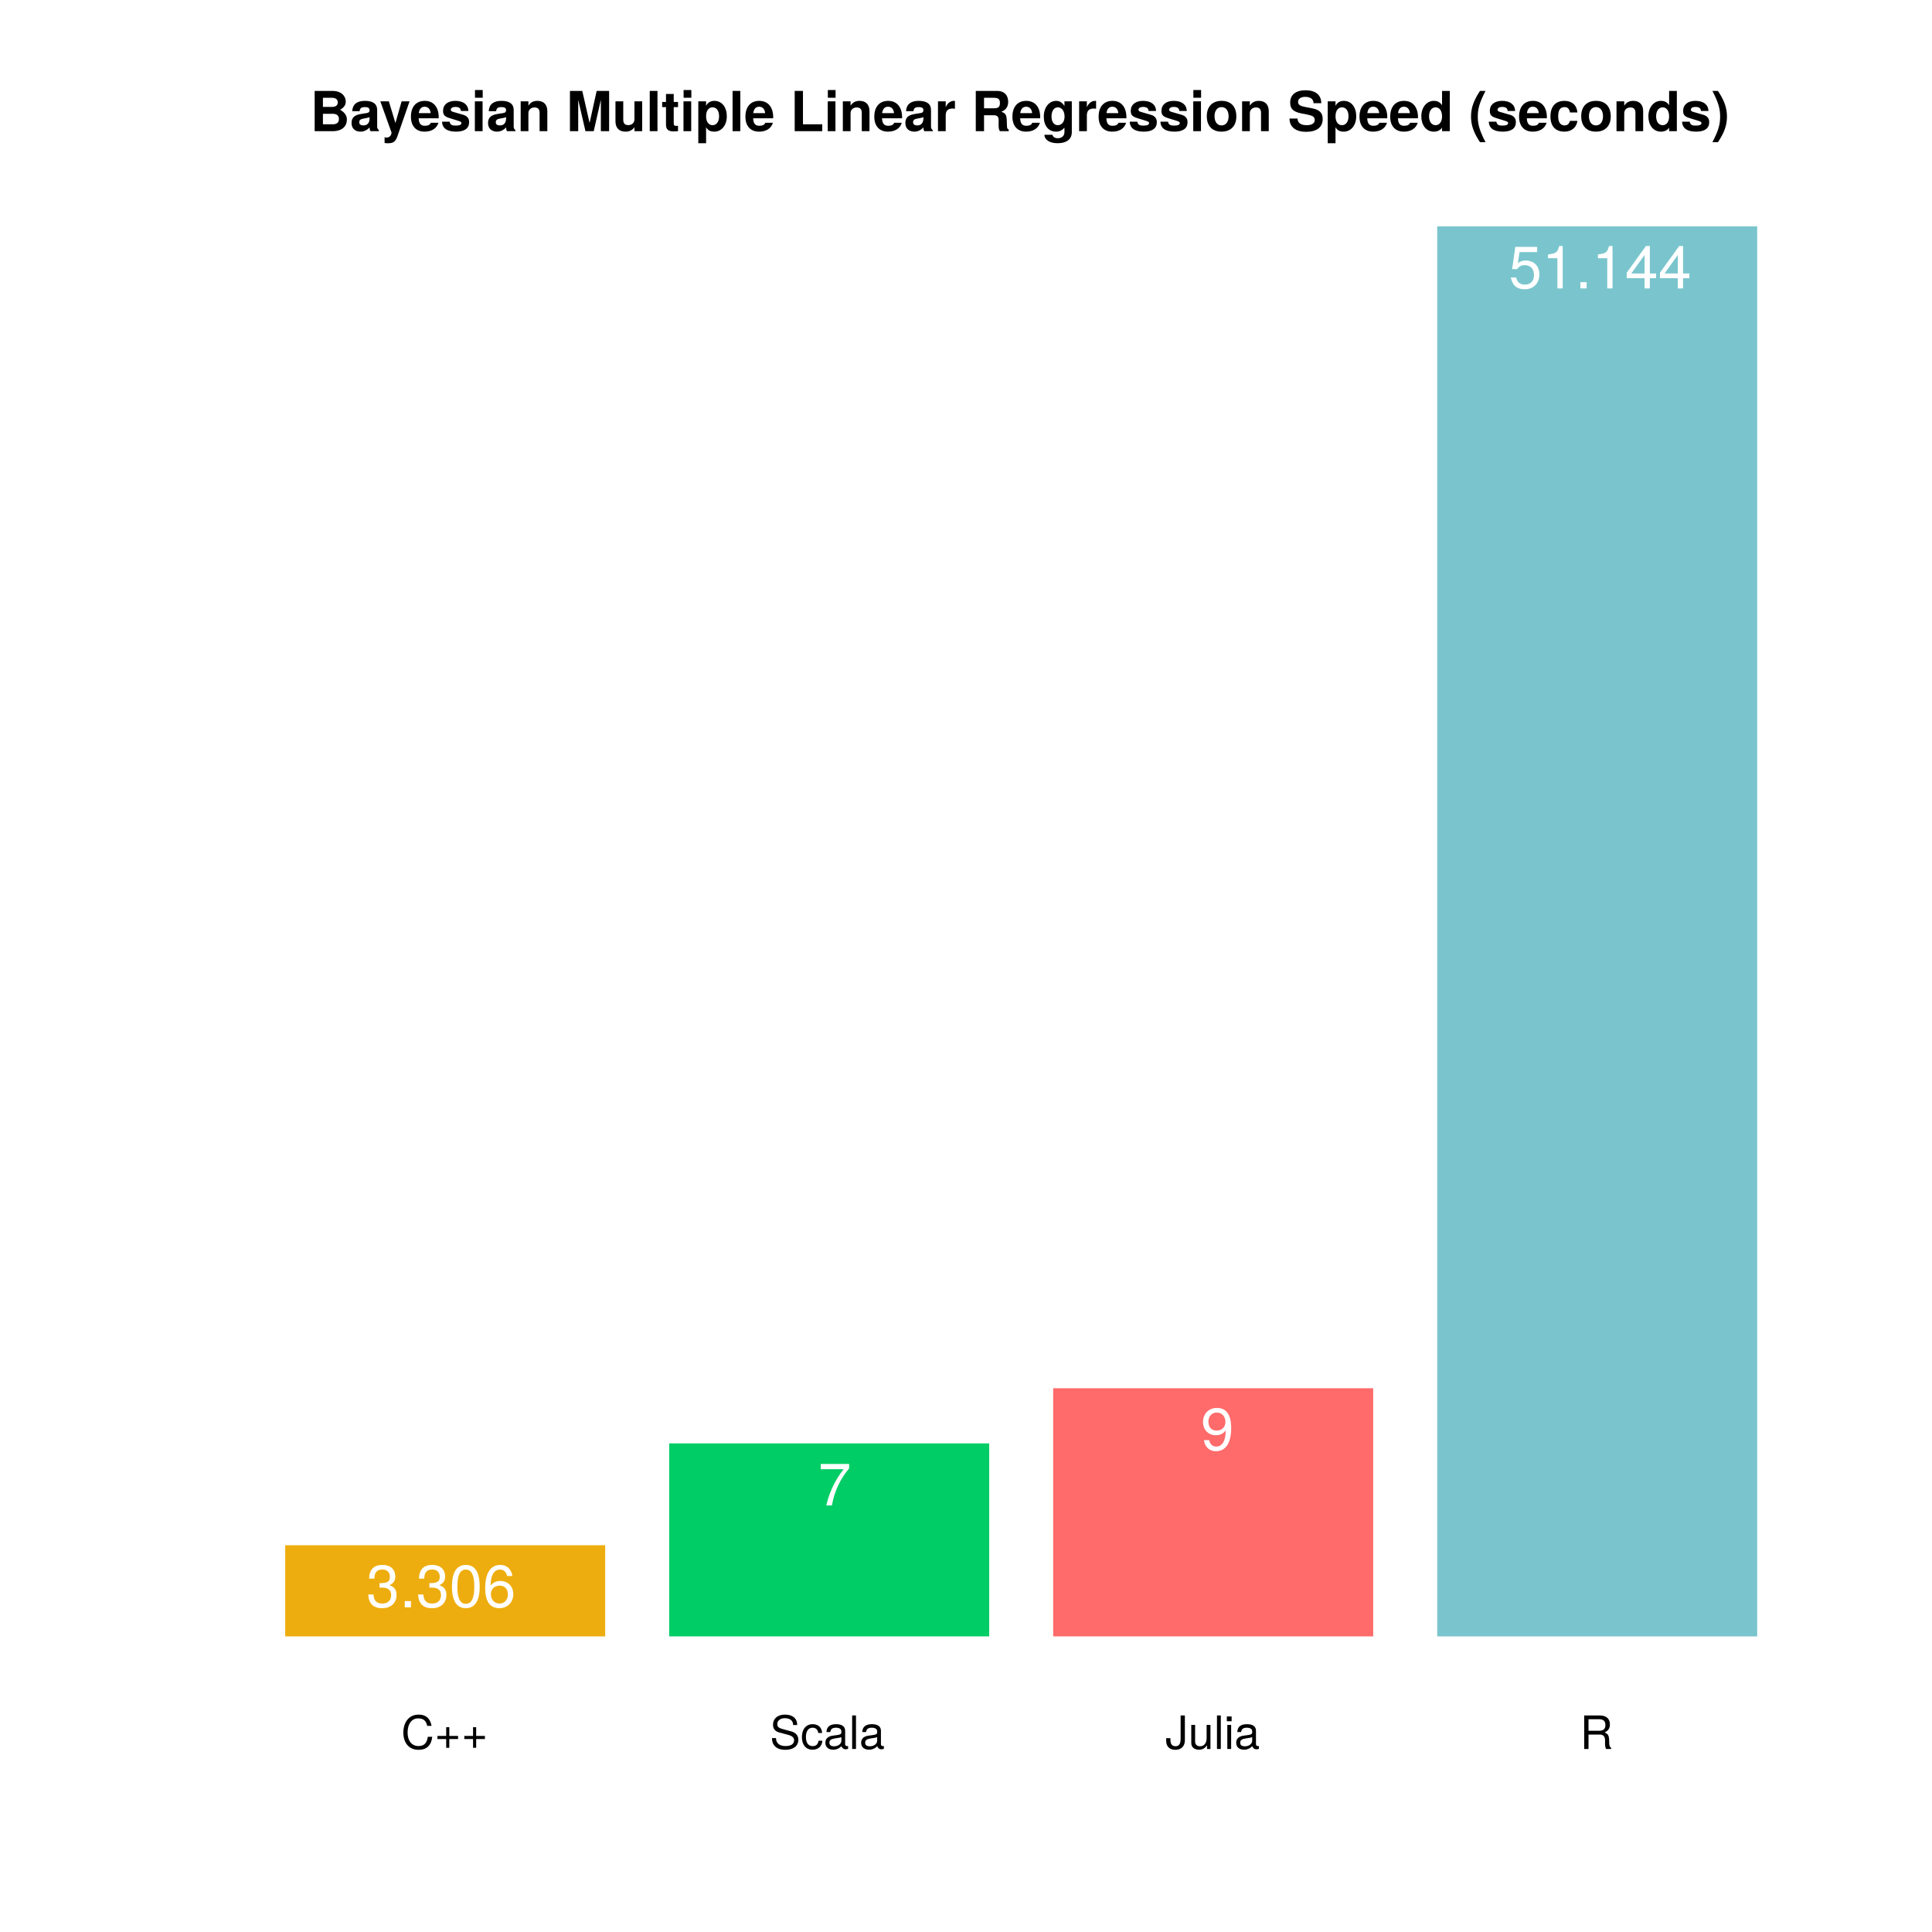
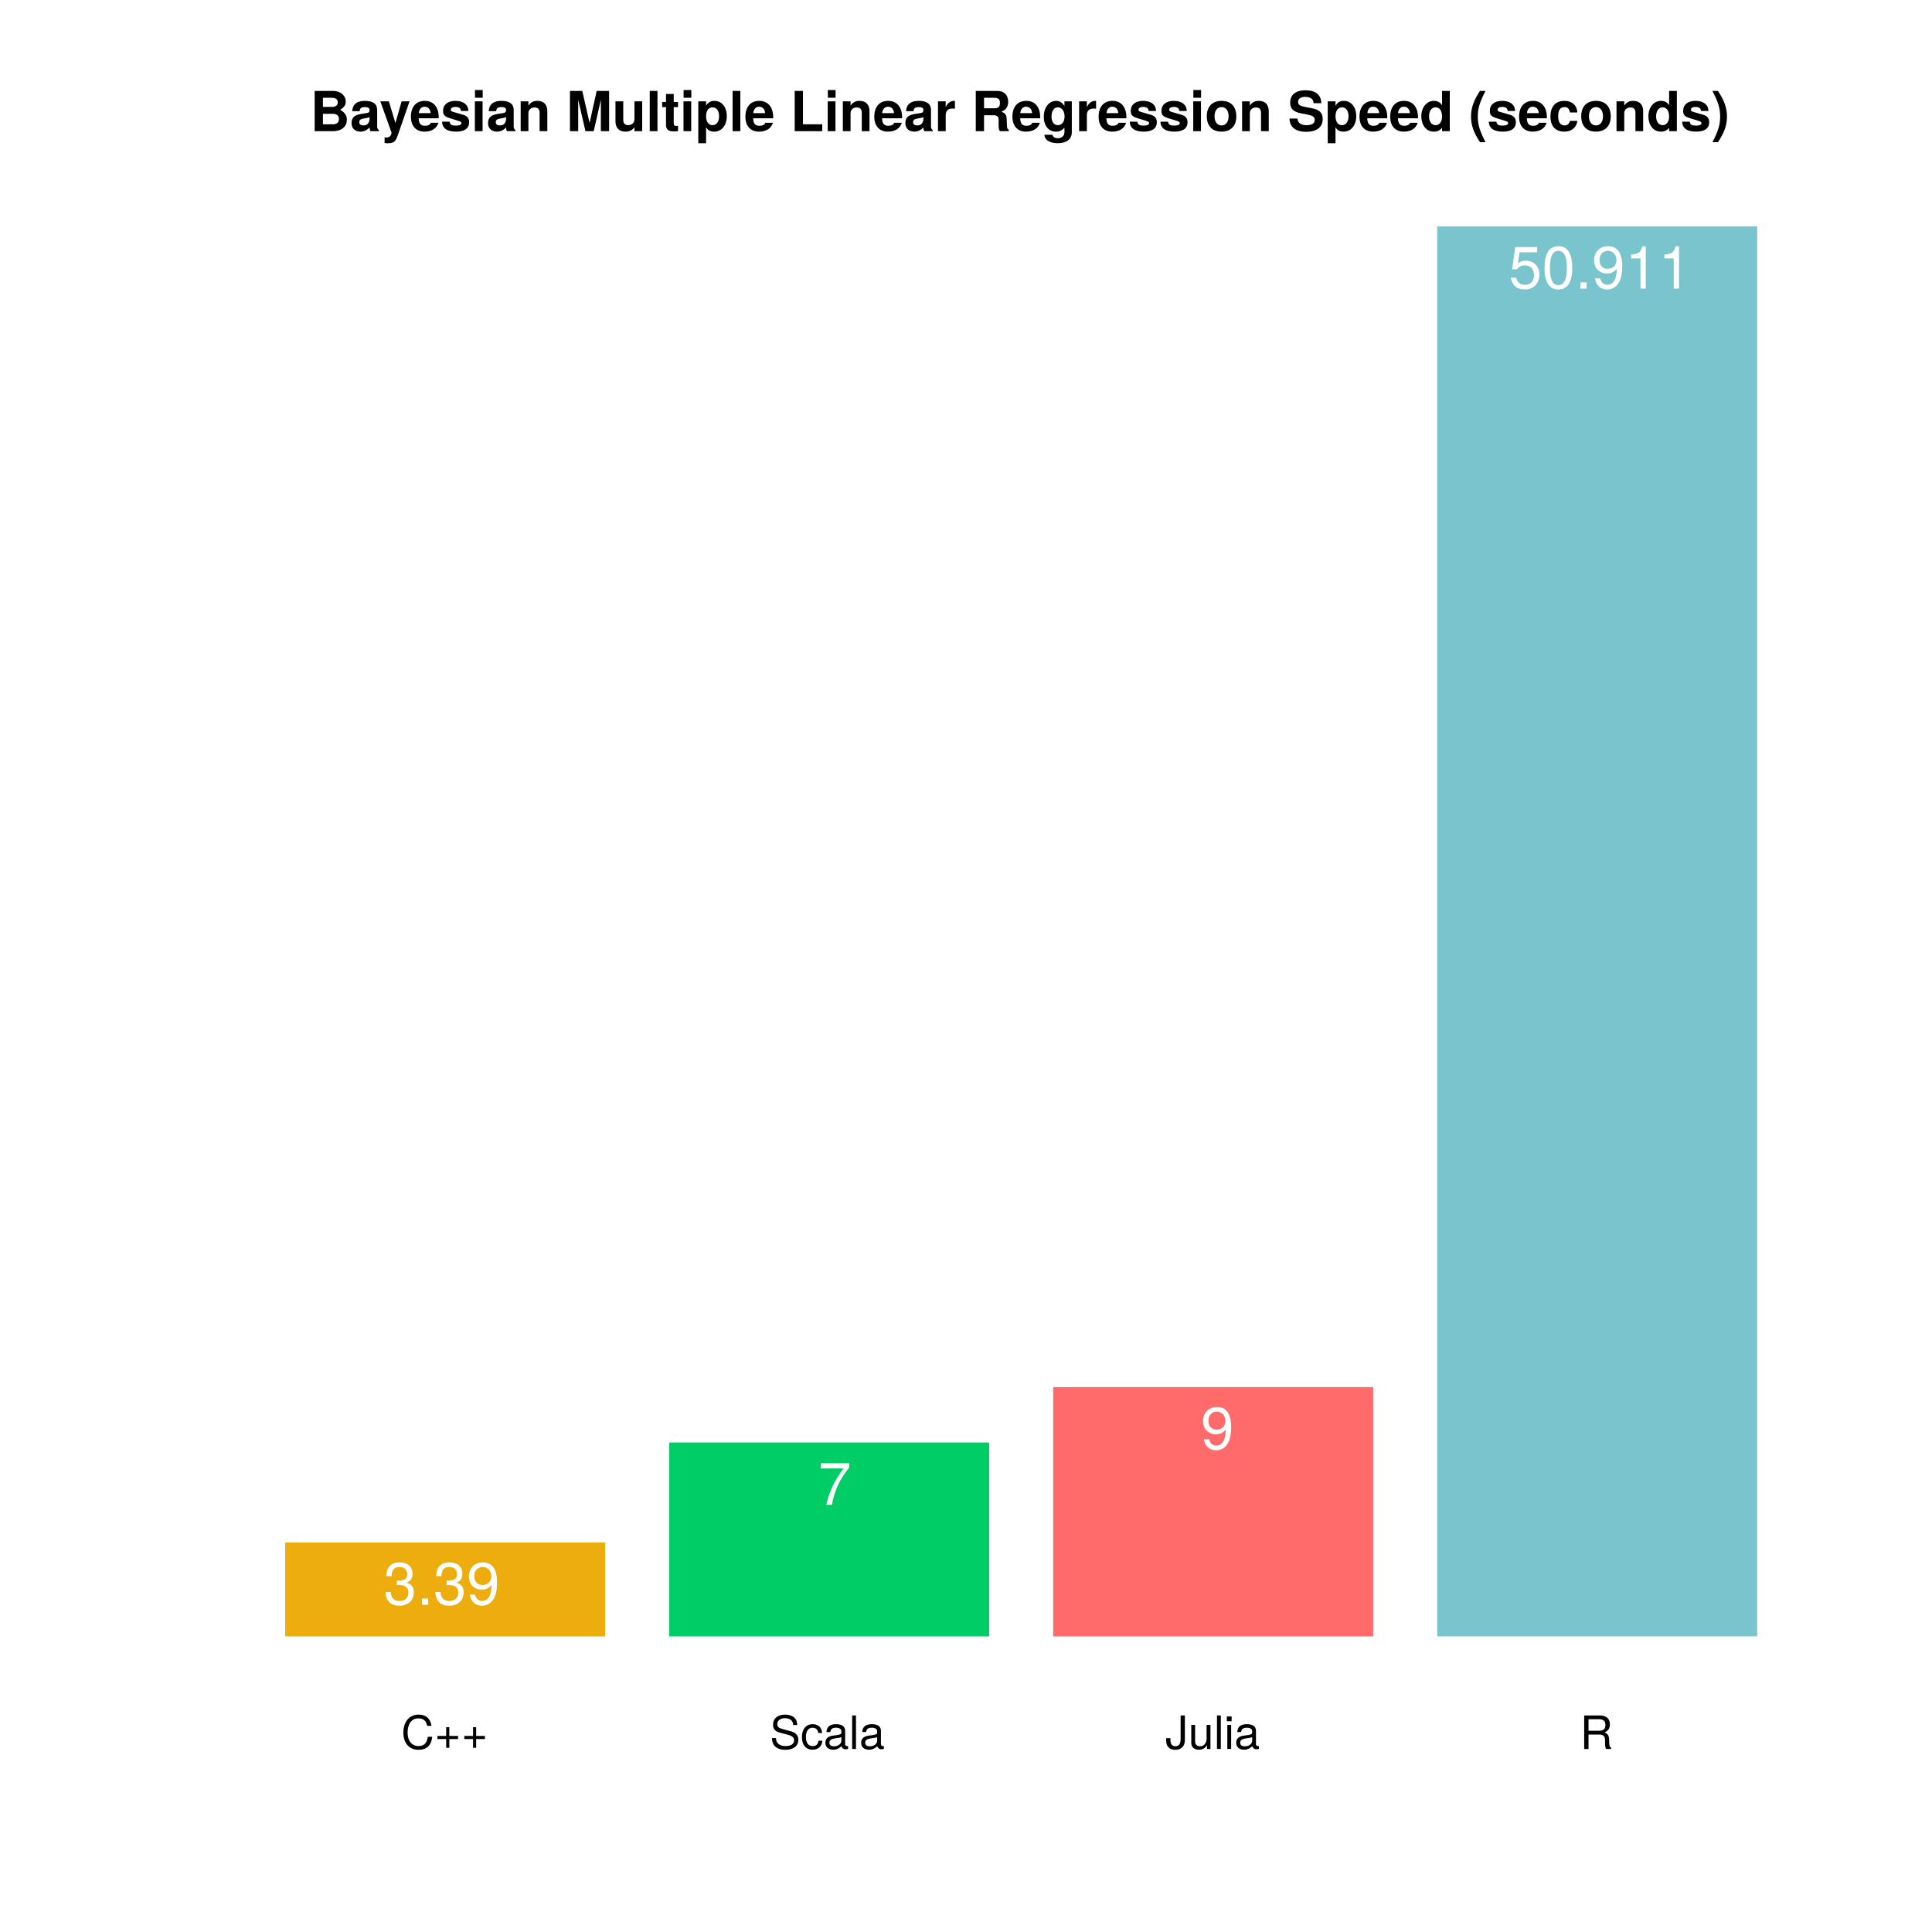
<svg xmlns="http://www.w3.org/2000/svg" xmlns:xlink="http://www.w3.org/1999/xlink" width="504pt" height="504pt" viewBox="0 0 504 504" version="1.1">
  <defs>
    <g>
      <symbol overflow="visible" id="glyph0-0">
        <path style="stroke:none;" d="" />
      </symbol>
      <symbol overflow="visible" id="glyph0-1">
        <path style="stroke:none;" d="M 8.125 -3.188 L 6.969 -3.188 C 6.703 -1.531 6.016 -0.766 4.531 -0.766 C 2.797 -0.766 1.688 -2.094 1.688 -4.281 C 1.688 -6.531 2.75 -7.984 4.438 -7.984 C 5.812 -7.984 6.531 -7.375 6.797 -6.031 L 7.938 -6.031 C 7.594 -7.953 6.484 -8.969 4.578 -8.969 C 1.922 -8.969 0.578 -6.828 0.578 -4.266 C 0.578 -1.719 1.953 0.219 4.531 0.219 C 6.656 0.219 7.859 -0.906 8.125 -3.188 Z M 8.125 -3.188 " />
      </symbol>
      <symbol overflow="visible" id="glyph0-2">
        <path style="stroke:none;" d="M 6.188 -2.594 L 6.188 -3.406 L 3.906 -3.406 L 3.906 -5.688 L 3.094 -5.688 L 3.094 -3.406 L 0.812 -3.406 L 0.812 -2.594 L 3.094 -2.594 L 3.094 -0.312 L 3.906 -0.312 L 3.906 -2.594 Z M 6.188 -2.594 " />
      </symbol>
      <symbol overflow="visible" id="glyph0-3">
        <path style="stroke:none;" d="M 7.453 -2.406 C 7.453 -3.484 6.781 -4.266 5.594 -4.594 L 3.391 -5.188 C 2.344 -5.453 1.953 -5.812 1.953 -6.484 C 1.953 -7.375 2.734 -8.031 3.906 -8.031 C 5.297 -8.031 6.094 -7.391 6.094 -6.25 L 7.156 -6.25 C 7.156 -7.969 5.969 -8.969 3.953 -8.969 C 2.031 -8.969 0.844 -7.906 0.844 -6.328 C 0.844 -5.25 1.406 -4.578 2.562 -4.281 L 4.734 -3.703 C 5.828 -3.422 6.344 -2.969 6.344 -2.297 C 6.344 -1.328 5.609 -0.766 4.109 -0.766 C 2.453 -0.766 1.625 -1.594 1.625 -2.844 L 0.578 -2.844 C 0.578 -0.781 1.969 0.219 4.031 0.219 C 6.25 0.219 7.453 -0.844 7.453 -2.406 Z M 7.453 -2.406 " />
      </symbol>
      <symbol overflow="visible" id="glyph0-4">
        <path style="stroke:none;" d="M 5.719 -2.156 L 4.719 -2.156 C 4.547 -1.156 4.031 -0.75 3.188 -0.75 C 2.078 -0.75 1.422 -1.594 1.422 -3.078 C 1.422 -4.656 2.062 -5.547 3.156 -5.547 C 4 -5.547 4.531 -5.047 4.641 -4.172 L 5.656 -4.172 C 5.531 -5.719 4.578 -6.469 3.172 -6.469 C 1.469 -6.469 0.375 -5.172 0.375 -3.078 C 0.375 -1.062 1.453 0.188 3.156 0.188 C 4.656 0.188 5.609 -0.719 5.719 -2.156 Z M 5.719 -2.156 " />
      </symbol>
      <symbol overflow="visible" id="glyph0-5">
        <path style="stroke:none;" d="M 6.422 -0.031 L 6.422 -0.781 C 6.312 -0.75 6.266 -0.75 6.203 -0.75 C 5.859 -0.75 5.656 -0.938 5.656 -1.25 L 5.656 -4.75 C 5.656 -5.875 4.844 -6.469 3.297 -6.469 C 1.781 -6.469 0.844 -5.875 0.781 -4.422 L 1.781 -4.422 C 1.875 -5.203 2.328 -5.547 3.266 -5.547 C 4.156 -5.547 4.672 -5.203 4.672 -4.609 L 4.672 -4.344 C 4.672 -3.922 4.422 -3.75 3.625 -3.641 C 2.203 -3.469 1.984 -3.422 1.609 -3.266 C 0.875 -2.969 0.5 -2.406 0.5 -1.625 C 0.5 -0.484 1.297 0.188 2.562 0.188 C 3.375 0.188 4.156 -0.156 4.703 -0.75 C 4.812 -0.266 5.25 0.078 5.734 0.078 C 5.938 0.078 6.094 0.062 6.422 -0.031 Z M 4.672 -2.172 C 4.672 -1.266 3.75 -0.703 2.781 -0.703 C 2 -0.703 1.547 -0.969 1.547 -1.656 C 1.547 -2.312 1.984 -2.609 3.062 -2.766 C 4.109 -2.906 4.328 -2.953 4.672 -3.109 Z M 4.672 -2.172 " />
      </symbol>
      <symbol overflow="visible" id="glyph0-6">
        <path style="stroke:none;" d="M 1.812 0 L 1.812 -8.75 L 0.812 -8.75 L 0.812 0 Z M 1.812 0 " />
      </symbol>
      <symbol overflow="visible" id="glyph0-7">
        <path style="stroke:none;" d="M 5.109 -2.25 L 5.109 -8.75 L 4 -8.75 L 4 -2.656 C 4 -1.219 3.5 -0.719 2.656 -0.719 C 1.812 -0.719 1.344 -1.281 1.344 -2.297 L 1.344 -2.812 L 0.234 -2.812 L 0.234 -2.094 C 0.234 -0.688 1.109 0.219 2.641 0.219 C 4.156 0.219 5.109 -0.734 5.109 -2.25 Z M 5.109 -2.25 " />
      </symbol>
      <symbol overflow="visible" id="glyph0-8">
        <path style="stroke:none;" d="M 5.781 0 L 5.781 -6.281 L 4.781 -6.281 L 4.781 -2.812 C 4.781 -1.531 4.109 -0.703 3.078 -0.703 C 2.281 -0.703 1.781 -1.172 1.781 -1.938 L 1.781 -6.281 L 0.781 -6.281 L 0.781 -1.531 C 0.781 -0.484 1.562 0.188 2.781 0.188 C 3.703 0.188 4.297 -0.141 4.891 -0.969 L 4.891 0 Z M 5.781 0 " />
      </symbol>
      <symbol overflow="visible" id="glyph0-9">
        <path style="stroke:none;" d="M 1.844 0 L 1.844 -6.281 L 0.844 -6.281 L 0.844 0 Z M 1.969 -7.234 L 1.969 -8.484 L 0.719 -8.484 L 0.719 -7.234 Z M 1.969 -7.234 " />
      </symbol>
      <symbol overflow="visible" id="glyph0-10">
        <path style="stroke:none;" d="M 8.141 0 L 8.141 -0.281 C 7.734 -0.562 7.625 -0.875 7.625 -2.047 C 7.594 -3.484 7.375 -3.906 6.438 -4.312 C 7.422 -4.797 7.812 -5.406 7.812 -6.406 C 7.812 -7.922 6.859 -8.75 5.141 -8.75 L 1.109 -8.75 L 1.109 0 L 2.234 0 L 2.234 -3.766 L 5.109 -3.766 C 6.094 -3.766 6.562 -3.281 6.547 -2.203 L 6.547 -1.422 C 6.531 -0.891 6.641 -0.359 6.797 0 Z M 6.641 -6.25 C 6.641 -5.219 6.125 -4.75 4.938 -4.75 L 2.234 -4.75 L 2.234 -7.766 L 4.938 -7.766 C 6.188 -7.766 6.641 -7.234 6.641 -6.25 Z M 6.641 -6.25 " />
      </symbol>
      <symbol overflow="visible" id="glyph1-0">
        <path style="stroke:none;" d="" />
      </symbol>
      <symbol overflow="visible" id="glyph1-1">
        <path style="stroke:none;" d="M 9.594 -3.031 C 9.594 -4.062 9.031 -4.891 7.844 -5.578 C 8.891 -6.234 9.297 -6.844 9.297 -7.734 C 9.297 -9.219 8.047 -10.5 5.859 -10.5 L 1.188 -10.5 L 1.188 0 L 5.906 0 C 8.359 0 9.594 -1.297 9.594 -3.031 Z M 7.219 -7.5 C 7.219 -6.734 6.688 -6.328 5.688 -6.328 L 3.344 -6.328 L 3.344 -8.703 L 5.688 -8.703 C 6.688 -8.703 7.219 -8.281 7.219 -7.5 Z M 7.516 -3.156 C 7.516 -2.281 6.969 -1.797 5.922 -1.797 L 3.344 -1.797 L 3.344 -4.531 L 5.922 -4.531 C 6.969 -4.531 7.516 -4.047 7.516 -3.156 Z M 7.516 -3.156 " />
      </symbol>
      <symbol overflow="visible" id="glyph1-2">
        <path style="stroke:none;" d="M 7.547 0 L 7.547 -0.25 C 7.188 -0.578 7.094 -0.797 7.094 -1.203 L 7.094 -5.516 C 7.094 -7.109 6 -7.906 3.906 -7.906 C 1.797 -7.906 0.703 -7.016 0.578 -5.219 L 2.516 -5.219 C 2.625 -6.016 2.953 -6.281 3.953 -6.281 C 4.719 -6.281 5.109 -6.016 5.109 -5.5 C 5.109 -4.688 4.516 -4.766 3.5 -4.594 L 2.688 -4.453 C 1.156 -4.172 0.406 -3.516 0.406 -2.109 C 0.406 -0.594 1.469 0.125 2.766 0.125 C 3.625 0.125 4.422 -0.25 5.125 -0.984 C 5.125 -0.578 5.172 -0.234 5.359 0 Z M 5.109 -3.328 C 5.109 -2.156 4.531 -1.5 3.516 -1.5 C 2.844 -1.5 2.422 -1.75 2.422 -2.328 C 2.422 -2.922 2.734 -3.141 3.578 -3.297 L 4.266 -3.422 C 4.797 -3.531 4.891 -3.562 5.109 -3.672 Z M 5.109 -3.328 " />
      </symbol>
      <symbol overflow="visible" id="glyph1-3">
        <path style="stroke:none;" d="M 7.75 -7.781 L 5.672 -7.781 L 4.062 -2.125 L 2.344 -7.781 L 0.125 -7.781 L 3.031 0.328 L 3.031 0.375 C 3.031 1.109 2.484 1.672 1.766 1.672 C 1.609 1.672 1.5 1.656 1.234 1.578 L 1.234 3.094 C 1.547 3.141 1.719 3.156 1.953 3.156 C 3.312 3.156 4.016 2.906 4.547 1.422 Z M 7.75 -7.781 " />
      </symbol>
      <symbol overflow="visible" id="glyph1-4">
        <path style="stroke:none;" d="M 7.562 -3.594 C 7.562 -6.281 6.203 -7.906 3.922 -7.906 C 1.688 -7.906 0.312 -6.391 0.312 -3.781 C 0.312 -1.297 1.672 0.125 3.875 0.125 C 5.625 0.125 7.031 -0.656 7.484 -2.188 L 5.484 -2.188 C 5.312 -1.625 4.688 -1.406 3.953 -1.406 C 3 -1.406 2.391 -1.844 2.328 -3.359 L 7.547 -3.359 Z M 5.453 -4.703 L 2.359 -4.703 C 2.5 -5.781 3 -6.375 3.891 -6.375 C 4.75 -6.375 5.359 -5.812 5.453 -4.703 Z M 5.453 -4.703 " />
      </symbol>
      <symbol overflow="visible" id="glyph1-5">
        <path style="stroke:none;" d="M 7.484 -2.312 L 7.484 -2.406 C 7.484 -3.297 6.984 -3.969 5.969 -4.266 L 3.422 -5 C 2.859 -5.156 2.703 -5.281 2.703 -5.609 C 2.703 -6.031 3.172 -6.328 3.875 -6.328 C 4.844 -6.328 5.312 -5.984 5.328 -5.266 L 7.281 -5.266 C 7.25 -6.922 5.984 -7.906 3.891 -7.906 C 1.922 -7.906 0.688 -6.922 0.688 -5.312 C 0.688 -4.359 0.953 -3.844 2.391 -3.406 L 4.797 -2.656 C 5.297 -2.5 5.469 -2.328 5.469 -2.125 C 5.469 -1.641 4.906 -1.453 3.969 -1.453 C 3.047 -1.453 2.562 -1.625 2.391 -2.469 L 0.422 -2.469 C 0.469 -0.766 1.734 0.125 4.094 0.125 C 6.281 0.125 7.484 -0.734 7.484 -2.312 Z M 7.484 -2.312 " />
      </symbol>
      <symbol overflow="visible" id="glyph1-6">
        <path style="stroke:none;" d="M 2.984 0 L 2.984 -7.781 L 0.969 -7.781 L 0.969 0 Z M 3.016 -8.719 L 3.016 -10.734 L 1 -10.734 L 1 -8.719 Z M 3.016 -8.719 " />
      </symbol>
      <symbol overflow="visible" id="glyph1-7">
        <path style="stroke:none;" d="M 7.859 0 L 7.859 -5.219 C 7.859 -6.922 6.922 -7.906 5.266 -7.906 C 4.203 -7.906 3.5 -7.516 2.922 -6.656 L 2.922 -7.781 L 0.906 -7.781 L 0.906 0 L 2.922 0 L 2.922 -4.672 C 2.922 -5.594 3.578 -6.188 4.547 -6.188 C 5.422 -6.188 5.844 -5.719 5.844 -4.797 L 5.844 0 Z M 7.859 0 " />
      </symbol>
      <symbol overflow="visible" id="glyph1-8">
        <path style="stroke:none;" d="" />
      </symbol>
      <symbol overflow="visible" id="glyph1-9">
        <path style="stroke:none;" d="M 11.172 0 L 11.172 -10.5 L 7.922 -10.5 L 6.078 -2.141 L 4.172 -10.5 L 0.953 -10.5 L 0.953 0 L 3.109 0 L 3.109 -8.188 L 5 0 L 7.156 0 L 9.016 -8.188 L 9.016 0 Z M 11.172 0 " />
      </symbol>
      <symbol overflow="visible" id="glyph1-10">
        <path style="stroke:none;" d="M 7.797 0 L 7.797 -7.781 L 5.781 -7.781 L 5.781 -3.109 C 5.781 -2.188 5.125 -1.578 4.156 -1.578 C 3.281 -1.578 2.859 -2.047 2.859 -2.984 L 2.859 -7.781 L 0.828 -7.781 L 0.828 -2.562 C 0.828 -0.844 1.781 0.125 3.438 0.125 C 4.5 0.125 5.203 -0.266 5.781 -1.016 L 5.781 0 Z M 7.797 0 " />
      </symbol>
      <symbol overflow="visible" id="glyph1-11">
        <path style="stroke:none;" d="M 2.984 0 L 2.984 -10.5 L 0.969 -10.5 L 0.969 0 Z M 2.984 0 " />
      </symbol>
      <symbol overflow="visible" id="glyph1-12">
        <path style="stroke:none;" d="M 4.344 0 L 4.344 -1.406 C 4.141 -1.391 4.016 -1.375 3.875 -1.375 C 3.344 -1.375 3.219 -1.531 3.219 -2.219 L 3.219 -6.281 L 4.344 -6.281 L 4.344 -7.625 L 3.219 -7.625 L 3.219 -9.703 L 1.203 -9.703 L 1.203 -7.625 L 0.203 -7.625 L 0.203 -6.281 L 1.203 -6.281 L 1.203 -1.672 C 1.203 -0.453 1.844 0.062 3.172 0.062 C 3.609 0.062 3.969 0.016 4.344 0 Z M 4.344 0 " />
      </symbol>
      <symbol overflow="visible" id="glyph1-13">
        <path style="stroke:none;" d="M 8.266 -3.891 C 8.266 -6.188 7.047 -7.906 5.016 -7.906 C 4.031 -7.906 3.344 -7.484 2.859 -6.625 L 2.859 -7.781 L 0.828 -7.781 L 0.828 3.141 L 2.859 3.141 L 2.859 -1.031 C 3.344 -0.172 4.031 0.125 5.016 0.125 C 6.891 0.125 8.266 -1.531 8.266 -3.891 Z M 6.25 -3.859 C 6.25 -2.453 5.547 -1.562 4.547 -1.562 C 3.547 -1.562 2.859 -2.438 2.859 -3.891 C 2.859 -5.344 3.547 -6.219 4.547 -6.219 C 5.578 -6.219 6.25 -5.344 6.25 -3.859 Z M 6.25 -3.859 " />
      </symbol>
      <symbol overflow="visible" id="glyph1-14">
        <path style="stroke:none;" d="M 8.344 0 L 8.344 -1.797 L 3.312 -1.797 L 3.312 -10.5 L 1.156 -10.5 L 1.156 0 Z M 8.344 0 " />
      </symbol>
      <symbol overflow="visible" id="glyph1-15">
        <path style="stroke:none;" d="M 5.328 -5.844 L 5.328 -7.891 C 5.219 -7.906 5.141 -7.906 5.078 -7.906 C 4.156 -7.906 3.359 -7.297 2.922 -6.25 L 2.922 -7.781 L 0.906 -7.781 L 0.906 0 L 2.922 0 L 2.922 -4.141 C 2.922 -5.312 3.516 -5.906 4.703 -5.906 C 4.906 -5.906 5.062 -5.891 5.328 -5.844 Z M 5.328 -5.844 " />
      </symbol>
      <symbol overflow="visible" id="glyph1-16">
        <path style="stroke:none;" d="M 9.75 0 L 9.75 -0.391 C 9.422 -0.578 9.297 -0.797 9.297 -1.25 C 9.234 -4.344 9.172 -4.5 7.844 -5.078 C 9.016 -5.531 9.609 -6.375 9.609 -7.672 C 9.609 -9.297 8.641 -10.5 6.781 -10.5 L 1.156 -10.5 L 1.156 0 L 3.312 0 L 3.312 -4.156 L 5.797 -4.156 C 6.734 -4.156 7.125 -3.781 7.125 -2.906 L 7.109 -1.797 C 7.109 -0.828 7.156 -0.5 7.438 0 Z M 7.453 -7.359 C 7.453 -6.422 7.141 -5.969 5.922 -5.969 L 3.312 -5.969 L 3.312 -8.703 L 5.922 -8.703 C 7.109 -8.703 7.453 -8.266 7.453 -7.359 Z M 7.453 -7.359 " />
      </symbol>
      <symbol overflow="visible" id="glyph1-17">
        <path style="stroke:none;" d="M 7.797 0.266 L 7.797 -7.781 L 5.875 -7.781 L 5.875 -6.578 C 5.266 -7.5 4.609 -7.906 3.719 -7.906 C 1.875 -7.906 0.484 -6.203 0.484 -3.797 C 0.484 -1.391 1.75 0.125 3.672 0.125 C 4.578 0.125 5.125 -0.141 5.875 -0.891 L 5.875 0.266 C 5.875 1.203 5.172 1.844 4.156 1.844 C 3.406 1.844 2.891 1.531 2.734 0.938 L 0.641 0.938 C 0.672 2.203 1.953 3.141 4.094 3.141 C 6.438 3.141 7.797 2.094 7.797 0.266 Z M 5.906 -3.828 C 5.906 -2.422 5.172 -1.562 4.125 -1.562 C 3.172 -1.562 2.5 -2.422 2.5 -3.828 C 2.5 -5.297 3.172 -6.219 4.156 -6.219 C 5.156 -6.219 5.906 -5.266 5.906 -3.828 Z M 5.906 -3.828 " />
      </symbol>
      <symbol overflow="visible" id="glyph1-18">
        <path style="stroke:none;" d="M 8.203 -3.828 C 8.203 -6.469 6.766 -7.906 4.344 -7.906 C 1.953 -7.906 0.5 -6.438 0.5 -3.891 C 0.5 -1.328 1.953 0.125 4.344 0.125 C 6.719 0.125 8.203 -1.344 8.203 -3.828 Z M 6.188 -3.859 C 6.188 -2.406 5.438 -1.5 4.344 -1.5 C 3.25 -1.5 2.516 -2.406 2.516 -3.891 C 2.516 -5.375 3.25 -6.281 4.344 -6.281 C 5.453 -6.281 6.188 -5.391 6.188 -3.859 Z M 6.188 -3.859 " />
      </symbol>
      <symbol overflow="visible" id="glyph1-19">
        <path style="stroke:none;" d="M 9.125 -3.156 C 9.125 -4.812 8.281 -5.594 6.344 -5.969 L 4.703 -6.281 C 3.156 -6.578 2.703 -6.891 2.703 -7.656 C 2.703 -8.438 3.422 -8.953 4.531 -8.953 C 5.891 -8.953 6.734 -8.375 6.734 -7.297 L 8.75 -7.297 C 8.75 -9.516 7.188 -10.672 4.625 -10.672 C 2.109 -10.672 0.641 -9.5 0.641 -7.453 C 0.641 -5.812 1.469 -5.047 3.594 -4.625 L 5.078 -4.344 C 6.516 -4.047 7.047 -3.75 7.047 -2.891 C 7.047 -2.016 6.234 -1.562 4.922 -1.562 C 3.453 -1.562 2.562 -2.172 2.562 -3.297 L 0.469 -3.297 C 0.469 -1.047 2.125 0.172 4.812 0.172 C 7.516 0.172 9.125 -1.016 9.125 -3.156 Z M 9.125 -3.156 " />
      </symbol>
      <symbol overflow="visible" id="glyph1-20">
        <path style="stroke:none;" d="M 7.844 0 L 7.844 -10.5 L 5.828 -10.5 L 5.828 -6.766 C 5.328 -7.547 4.656 -7.906 3.688 -7.906 C 1.828 -7.906 0.422 -6.219 0.422 -3.875 C 0.422 -1.672 1.625 0.125 3.688 0.125 C 4.656 0.125 5.328 -0.234 5.828 -0.891 L 5.828 0 Z M 5.828 -3.844 C 5.828 -2.438 5.141 -1.562 4.141 -1.562 C 3.125 -1.562 2.438 -2.453 2.438 -3.875 C 2.438 -5.312 3.125 -6.219 4.141 -6.219 C 5.156 -6.219 5.828 -5.328 5.828 -3.844 Z M 5.828 -3.844 " />
      </symbol>
      <symbol overflow="visible" id="glyph1-21">
        <path style="stroke:none;" d="M 4.359 2.875 C 2.844 -0.094 2.344 -1.703 2.344 -3.812 C 2.344 -5.922 2.844 -7.562 4.359 -10.5 L 2.922 -10.5 C 1.266 -8.016 0.578 -6.016 0.578 -3.812 C 0.578 -1.594 1.266 0.391 2.922 2.875 Z M 4.359 2.875 " />
      </symbol>
      <symbol overflow="visible" id="glyph1-22">
        <path style="stroke:none;" d="M 7.516 -2.688 L 5.594 -2.688 C 5.328 -1.891 4.922 -1.5 4.156 -1.5 C 3.125 -1.5 2.5 -2.312 2.5 -3.828 C 2.5 -5.266 2.875 -6.281 4.156 -6.281 C 4.969 -6.281 5.359 -5.891 5.594 -4.875 L 7.516 -4.875 C 7.375 -6.766 6.109 -7.906 4.156 -7.906 C 1.844 -7.906 0.484 -6.484 0.484 -3.828 C 0.484 -1.266 1.828 0.125 4.141 0.125 C 6.016 0.125 7.328 -1.031 7.516 -2.688 Z M 7.516 -2.688 " />
      </symbol>
      <symbol overflow="visible" id="glyph1-23">
        <path style="stroke:none;" d="M 4.109 -3.797 C 4.109 -6.016 3.422 -8.016 1.75 -10.5 L 0.312 -10.5 C 1.844 -7.531 2.328 -5.922 2.328 -3.797 C 2.328 -1.703 1.844 -0.062 0.312 2.875 L 1.75 2.875 C 3.422 0.391 4.109 -1.594 4.109 -3.797 Z M 4.109 -3.797 " />
      </symbol>
      <symbol overflow="visible" id="glyph2-0">
        <path style="stroke:none;" d="" />
      </symbol>
      <symbol overflow="visible" id="glyph2-1">
        <path style="stroke:none;" d="M 7.891 -3.219 C 7.891 -4.547 7.344 -5.328 6.016 -5.781 C 7.047 -6.188 7.562 -6.906 7.562 -8.016 C 7.562 -9.922 6.297 -11.062 4.188 -11.062 C 1.969 -11.062 0.781 -9.844 0.734 -7.484 L 2.109 -7.484 C 2.141 -9.125 2.812 -9.859 4.203 -9.859 C 5.422 -9.859 6.156 -9.141 6.156 -7.969 C 6.156 -6.781 5.641 -6.297 3.453 -6.297 L 3.453 -5.141 L 4.188 -5.141 C 5.703 -5.141 6.484 -4.422 6.484 -3.203 C 6.484 -1.812 5.625 -0.984 4.188 -0.984 C 2.703 -0.984 1.969 -1.734 1.875 -3.344 L 0.5 -3.344 C 0.672 -0.875 1.891 0.234 4.141 0.234 C 6.422 0.234 7.891 -1.125 7.891 -3.219 Z M 7.891 -3.219 " />
      </symbol>
      <symbol overflow="visible" id="glyph2-2">
        <path style="stroke:none;" d="M 2.984 0 L 2.984 -1.625 L 1.359 -1.625 L 1.359 0 Z M 2.984 0 " />
      </symbol>
      <symbol overflow="visible" id="glyph2-3">
+         <path style="stroke:none;" d="M 7.938 -5.781 C 7.938 -9.25 6.734 -11.062 4.203 -11.062 C 2.109 -11.062 0.594 -9.562 0.594 -7.391 C 0.594 -5.328 2 -3.938 3.984 -3.938 C 5.031 -3.938 5.797 -4.312 6.516 -5.172 C 6.5 -2.484 5.625 -0.984 4.047 -0.984 C 3.094 -0.984 2.422 -1.594 2.203 -2.656 L 0.828 -2.656 C 1.094 -0.844 2.281 0.234 3.953 0.234 C 6.547 0.234 7.938 -1.969 7.938 -5.781 Z M 6.438 -7.422 C 6.438 -6.062 5.484 -5.156 4.141 -5.156 C 2.828 -5.156 2 -6.016 2 -7.5 C 2 -8.906 2.938 -9.859 4.188 -9.859 C 5.469 -9.859 6.438 -8.859 6.438 -7.422 Z M 6.438 -7.422 " />
+       </symbol>
+       <symbol overflow="visible" id="glyph2-4">
+         <path style="stroke:none;" d="M 8.109 -9.672 L 8.109 -10.828 L 0.719 -10.828 L 0.719 -9.469 L 6.688 -9.469 C 4.484 -6.688 2.938 -3.469 2.156 0 L 3.625 0 C 4.219 -3.578 5.781 -6.906 8.109 -9.672 Z M 8.109 -9.672 " />
+       </symbol>
+       <symbol overflow="visible" id="glyph2-5">
+         <path style="stroke:none;" d="M 8 -3.672 C 8 -5.844 6.547 -7.281 4.422 -7.281 C 3.656 -7.281 3.031 -7.078 2.391 -6.609 L 2.828 -9.469 L 7.422 -9.469 L 7.422 -10.828 L 1.719 -10.828 L 0.891 -5.031 L 2.156 -5.031 C 2.797 -5.797 3.328 -6.062 4.172 -6.062 C 5.656 -6.062 6.594 -5.109 6.594 -3.484 C 6.594 -1.891 5.672 -0.984 4.172 -0.984 C 2.984 -0.984 2.25 -1.594 1.922 -2.844 L 0.547 -2.844 C 1 -0.641 2.25 0.234 4.203 0.234 C 6.438 0.234 8 -1.328 8 -3.672 Z M 8 -3.672 " />
+       </symbol>
+       <symbol overflow="visible" id="glyph2-6">
        <path style="stroke:none;" d="M 7.906 -5.312 C 7.906 -9.156 6.688 -11.062 4.281 -11.062 C 1.906 -11.062 0.672 -9.125 0.672 -5.406 C 0.672 -1.688 1.922 0.234 4.281 0.234 C 6.625 0.234 7.906 -1.688 7.906 -5.312 Z M 6.5 -5.438 C 6.5 -2.312 5.781 -0.906 4.25 -0.906 C 2.812 -0.906 2.078 -2.375 2.078 -5.391 C 2.078 -8.422 2.812 -9.844 4.281 -9.844 C 5.766 -9.844 6.5 -8.406 6.5 -5.438 Z M 6.5 -5.438 " />
      </symbol>
-       <symbol overflow="visible" id="glyph2-4">
-         <path style="stroke:none;" d="M 8 -3.438 C 8 -5.484 6.594 -6.875 4.609 -6.875 C 3.531 -6.875 2.672 -6.453 2.078 -5.641 C 2.094 -8.344 2.969 -9.844 4.531 -9.844 C 5.5 -9.844 6.172 -9.234 6.391 -8.172 L 7.766 -8.172 C 7.5 -9.984 6.312 -11.062 4.625 -11.062 C 2.062 -11.062 0.672 -8.891 0.672 -5.031 C 0.672 -1.594 1.859 0.234 4.375 0.234 C 6.484 0.234 8 -1.266 8 -3.438 Z M 6.594 -3.328 C 6.594 -1.938 5.656 -0.984 4.391 -0.984 C 3.125 -0.984 2.156 -1.984 2.156 -3.406 C 2.156 -4.766 3.094 -5.656 4.438 -5.656 C 5.766 -5.656 6.594 -4.797 6.594 -3.328 Z M 6.594 -3.328 " />
-       </symbol>
-       <symbol overflow="visible" id="glyph2-5">
-         <path style="stroke:none;" d="M 8.109 -9.672 L 8.109 -10.828 L 0.719 -10.828 L 0.719 -9.469 L 6.688 -9.469 C 4.484 -6.688 2.938 -3.469 2.156 0 L 3.625 0 C 4.219 -3.578 5.781 -6.906 8.109 -9.672 Z M 8.109 -9.672 " />
-       </symbol>
-       <symbol overflow="visible" id="glyph2-6">
-         <path style="stroke:none;" d="M 7.938 -5.781 C 7.938 -9.25 6.734 -11.062 4.203 -11.062 C 2.109 -11.062 0.594 -9.562 0.594 -7.391 C 0.594 -5.328 2 -3.938 3.984 -3.938 C 5.031 -3.938 5.797 -4.312 6.516 -5.172 C 6.5 -2.484 5.625 -0.984 4.047 -0.984 C 3.094 -0.984 2.422 -1.594 2.203 -2.656 L 0.828 -2.656 C 1.094 -0.844 2.281 0.234 3.953 0.234 C 6.547 0.234 7.938 -1.969 7.938 -5.781 Z M 6.438 -7.422 C 6.438 -6.062 5.484 -5.156 4.141 -5.156 C 2.828 -5.156 2 -6.016 2 -7.5 C 2 -8.906 2.938 -9.859 4.188 -9.859 C 5.469 -9.859 6.438 -8.859 6.438 -7.422 Z M 6.438 -7.422 " />
-       </symbol>
      <symbol overflow="visible" id="glyph2-7">
-         <path style="stroke:none;" d="M 8 -3.672 C 8 -5.844 6.547 -7.281 4.422 -7.281 C 3.656 -7.281 3.031 -7.078 2.391 -6.609 L 2.828 -9.469 L 7.422 -9.469 L 7.422 -10.828 L 1.719 -10.828 L 0.891 -5.031 L 2.156 -5.031 C 2.797 -5.797 3.328 -6.062 4.172 -6.062 C 5.656 -6.062 6.594 -5.109 6.594 -3.484 C 6.594 -1.891 5.672 -0.984 4.172 -0.984 C 2.984 -0.984 2.25 -1.594 1.922 -2.844 L 0.547 -2.844 C 1 -0.641 2.25 0.234 4.203 0.234 C 6.438 0.234 8 -1.328 8 -3.672 Z M 8 -3.672 " />
-       </symbol>
-       <symbol overflow="visible" id="glyph2-8">
        <path style="stroke:none;" d="M 5.406 0 L 5.406 -11.062 L 4.5 -11.062 C 4.016 -9.359 3.719 -9.125 1.594 -8.859 L 1.594 -7.875 L 4.031 -7.875 L 4.031 0 Z M 5.406 0 " />
      </symbol>
-       <symbol overflow="visible" id="glyph2-9">
-         <path style="stroke:none;" d="M 8.109 -2.656 L 8.109 -3.891 L 6.469 -3.891 L 6.469 -11.062 L 5.453 -11.062 L 0.438 -4.094 L 0.438 -2.656 L 5.094 -2.656 L 5.094 0 L 6.469 0 L 6.469 -2.656 Z M 5.094 -3.891 L 1.641 -3.891 L 5.094 -8.719 Z M 5.094 -3.891 " />
-       </symbol>
    </g>
  </defs>
-   <g id="surface171">
+   <g id="surface3">
    <rect x="0" y="0" width="504" height="504" style="fill:rgb(100%,100%,100%);fill-opacity:1;stroke:none;" />
-     <path style=" stroke:none;fill-rule:nonzero;fill:rgb(93.333%,67.843%,5.49%);fill-opacity:1;" d="M 74.398 426.883 L 157.875 426.883 L 157.875 403.105 L 74.398 403.105 Z M 74.398 426.883 " />
-     <path style=" stroke:none;fill-rule:nonzero;fill:rgb(0%,80.392%,40%);fill-opacity:1;" d="M 174.574 426.883 L 258.051 426.883 L 258.051 376.535 L 174.574 376.535 Z M 174.574 426.883 " />
-     <path style=" stroke:none;fill-rule:nonzero;fill:rgb(100%,41.569%,41.569%);fill-opacity:1;" d="M 274.746 426.883 L 358.223 426.883 L 358.223 362.152 L 274.746 362.152 Z M 274.746 426.883 " />
+     <path style=" stroke:none;fill-rule:nonzero;fill:rgb(93.333%,67.843%,5.49%);fill-opacity:1;" d="M 74.398 426.883 L 157.875 426.883 L 157.875 402.391 L 74.398 402.391 Z M 74.398 426.883 " />
+     <path style=" stroke:none;fill-rule:nonzero;fill:rgb(0%,80.392%,40%);fill-opacity:1;" d="M 174.574 426.883 L 258.051 426.883 L 258.051 376.305 L 174.574 376.305 Z M 174.574 426.883 " />
+     <path style=" stroke:none;fill-rule:nonzero;fill:rgb(100%,41.569%,41.569%);fill-opacity:1;" d="M 274.746 426.883 L 358.223 426.883 L 358.223 361.855 L 274.746 361.855 Z M 274.746 426.883 " />
    <path style=" stroke:none;fill-rule:nonzero;fill:rgb(47.843%,77.255%,80.392%);fill-opacity:1;" d="M 374.922 426.883 L 458.398 426.883 L 458.398 59.043 L 374.922 59.043 Z M 374.922 426.883 " />
    <g style="fill:rgb(0%,0%,0%);fill-opacity:1;">
      <use xlink:href="#glyph0-1" x="104.641" y="456.257" />
      <use xlink:href="#glyph0-2" x="113.305" y="456.257" />
      <use xlink:href="#glyph0-2" x="120.312" y="456.257" />
    </g>
    <g style="fill:rgb(0%,0%,0%);fill-opacity:1;">
      <use xlink:href="#glyph0-3" x="200.812" y="456.257" />
      <use xlink:href="#glyph0-4" x="208.816" y="456.257" />
      <use xlink:href="#glyph0-5" x="214.816" y="456.257" />
      <use xlink:href="#glyph0-6" x="221.488" y="456.257" />
      <use xlink:href="#glyph0-5" x="224.152" y="456.257" />
    </g>
    <g style="fill:rgb(0%,0%,0%);fill-opacity:1;">
      <use xlink:href="#glyph0-7" x="303.988" y="456.257" />
      <use xlink:href="#glyph0-8" x="309.988" y="456.257" />
      <use xlink:href="#glyph0-6" x="316.66" y="456.257" />
      <use xlink:href="#glyph0-9" x="319.324" y="456.257" />
      <use xlink:href="#glyph0-5" x="321.988" y="456.257" />
    </g>
    <g style="fill:rgb(0%,0%,0%);fill-opacity:1;">
      <use xlink:href="#glyph0-10" x="412.16" y="456.257" />
    </g>
    <g style="fill:rgb(0%,0%,0%);fill-opacity:1;">
      <use xlink:href="#glyph1-1" x="80.898" y="34.219" />
      <use xlink:href="#glyph1-2" x="91.3" y="34.219" />
      <use xlink:href="#glyph1-3" x="99.094" y="34.219" />
      <use xlink:href="#glyph1-4" x="106.888" y="34.219" />
      <use xlink:href="#glyph1-5" x="114.897" y="34.219" />
      <use xlink:href="#glyph1-6" x="122.907" y="34.219" />
      <use xlink:href="#glyph1-2" x="126.912" y="34.219" />
      <use xlink:href="#glyph1-7" x="134.922" y="34.219" />
      <use xlink:href="#glyph1-8" x="143.724" y="34.219" />
      <use xlink:href="#glyph1-9" x="147.729" y="34.219" />
      <use xlink:href="#glyph1-10" x="159.729" y="34.219" />
      <use xlink:href="#glyph1-11" x="168.53" y="34.219" />
      <use xlink:href="#glyph1-12" x="172.535" y="34.219" />
      <use xlink:href="#glyph1-6" x="177.332" y="34.219" />
      <use xlink:href="#glyph1-13" x="181.337" y="34.219" />
      <use xlink:href="#glyph1-11" x="190.139" y="34.219" />
      <use xlink:href="#glyph1-4" x="194.144" y="34.219" />
      <use xlink:href="#glyph1-8" x="202.153" y="34.219" />
      <use xlink:href="#glyph1-14" x="206.158" y="34.219" />
      <use xlink:href="#glyph1-6" x="214.96" y="34.219" />
      <use xlink:href="#glyph1-7" x="218.965" y="34.219" />
      <use xlink:href="#glyph1-4" x="227.767" y="34.219" />
      <use xlink:href="#glyph1-2" x="235.776" y="34.219" />
      <use xlink:href="#glyph1-15" x="243.786" y="34.219" />
      <use xlink:href="#glyph1-8" x="249.391" y="34.219" />
      <use xlink:href="#glyph1-16" x="253.396" y="34.219" />
      <use xlink:href="#glyph1-4" x="263.797" y="34.219" />
      <use xlink:href="#glyph1-17" x="271.807" y="34.219" />
      <use xlink:href="#glyph1-15" x="280.608" y="34.219" />
      <use xlink:href="#glyph1-4" x="286.284" y="34.219" />
      <use xlink:href="#glyph1-5" x="294.294" y="34.219" />
      <use xlink:href="#glyph1-5" x="302.304" y="34.219" />
      <use xlink:href="#glyph1-6" x="310.313" y="34.219" />
      <use xlink:href="#glyph1-18" x="314.318" y="34.219" />
      <use xlink:href="#glyph1-7" x="323.12" y="34.219" />
      <use xlink:href="#glyph1-8" x="331.922" y="34.219" />
      <use xlink:href="#glyph1-19" x="335.927" y="34.219" />
      <use xlink:href="#glyph1-13" x="345.536" y="34.219" />
      <use xlink:href="#glyph1-4" x="354.338" y="34.219" />
      <use xlink:href="#glyph1-4" x="362.348" y="34.219" />
      <use xlink:href="#glyph1-20" x="370.357" y="34.219" />
      <use xlink:href="#glyph1-8" x="379.159" y="34.219" />
      <use xlink:href="#glyph1-21" x="383.164" y="34.219" />
      <use xlink:href="#glyph1-5" x="387.961" y="34.219" />
      <use xlink:href="#glyph1-4" x="395.971" y="34.219" />
      <use xlink:href="#glyph1-22" x="403.98" y="34.219" />
      <use xlink:href="#glyph1-18" x="411.99" y="34.219" />
      <use xlink:href="#glyph1-7" x="420.792" y="34.219" />
      <use xlink:href="#glyph1-20" x="429.594" y="34.219" />
      <use xlink:href="#glyph1-5" x="438.396" y="34.219" />
      <use xlink:href="#glyph1-23" x="446.405" y="34.219" />
    </g>
    <g style="fill:rgb(100%,100%,100%);fill-opacity:1;">
-       <use xlink:href="#glyph2-1" x="95.555" y="419.298" />
-       <use xlink:href="#glyph2-2" x="104.225" y="419.298" />
-       <use xlink:href="#glyph2-1" x="108.56" y="419.298" />
-       <use xlink:href="#glyph2-3" x="117.229" y="419.298" />
-       <use xlink:href="#glyph2-4" x="125.899" y="419.298" />
-     </g>
-     <g style="fill:rgb(100%,100%,100%);fill-opacity:1;">
-       <use xlink:href="#glyph2-5" x="213.398" y="392.731" />
-     </g>
-     <g style="fill:rgb(100%,100%,100%);fill-opacity:1;">
-       <use xlink:href="#glyph2-6" x="313.238" y="378.349" />
-     </g>
-     <g style="fill:rgb(100%,100%,100%);fill-opacity:1;">
-       <use xlink:href="#glyph2-7" x="393.578" y="75.235" />
-       <use xlink:href="#glyph2-8" x="402.248" y="75.235" />
-       <use xlink:href="#glyph2-2" x="410.918" y="75.235" />
-       <use xlink:href="#glyph2-8" x="415.253" y="75.235" />
-       <use xlink:href="#glyph2-9" x="423.923" y="75.235" />
-       <use xlink:href="#glyph2-9" x="432.593" y="75.235" />
+       <use xlink:href="#glyph2-1" x="100.055" y="418.634" />
+       <use xlink:href="#glyph2-2" x="108.725" y="418.634" />
+       <use xlink:href="#glyph2-1" x="113.06" y="418.634" />
+       <use xlink:href="#glyph2-3" x="121.729" y="418.634" />
+     </g>
+     <g style="fill:rgb(100%,100%,100%);fill-opacity:1;">
+       <use xlink:href="#glyph2-4" x="213.398" y="392.552" />
+     </g>
+     <g style="fill:rgb(100%,100%,100%);fill-opacity:1;">
+       <use xlink:href="#glyph2-3" x="313.238" y="378.099" />
+     </g>
+     <g style="fill:rgb(100%,100%,100%);fill-opacity:1;">
+       <use xlink:href="#glyph2-5" x="393.578" y="75.286" />
+       <use xlink:href="#glyph2-6" x="402.248" y="75.286" />
+       <use xlink:href="#glyph2-2" x="410.918" y="75.286" />
+       <use xlink:href="#glyph2-3" x="415.253" y="75.286" />
+       <use xlink:href="#glyph2-7" x="423.923" y="75.286" />
+       <use xlink:href="#glyph2-7" x="432.593" y="75.286" />
    </g>
  </g>
</svg>
